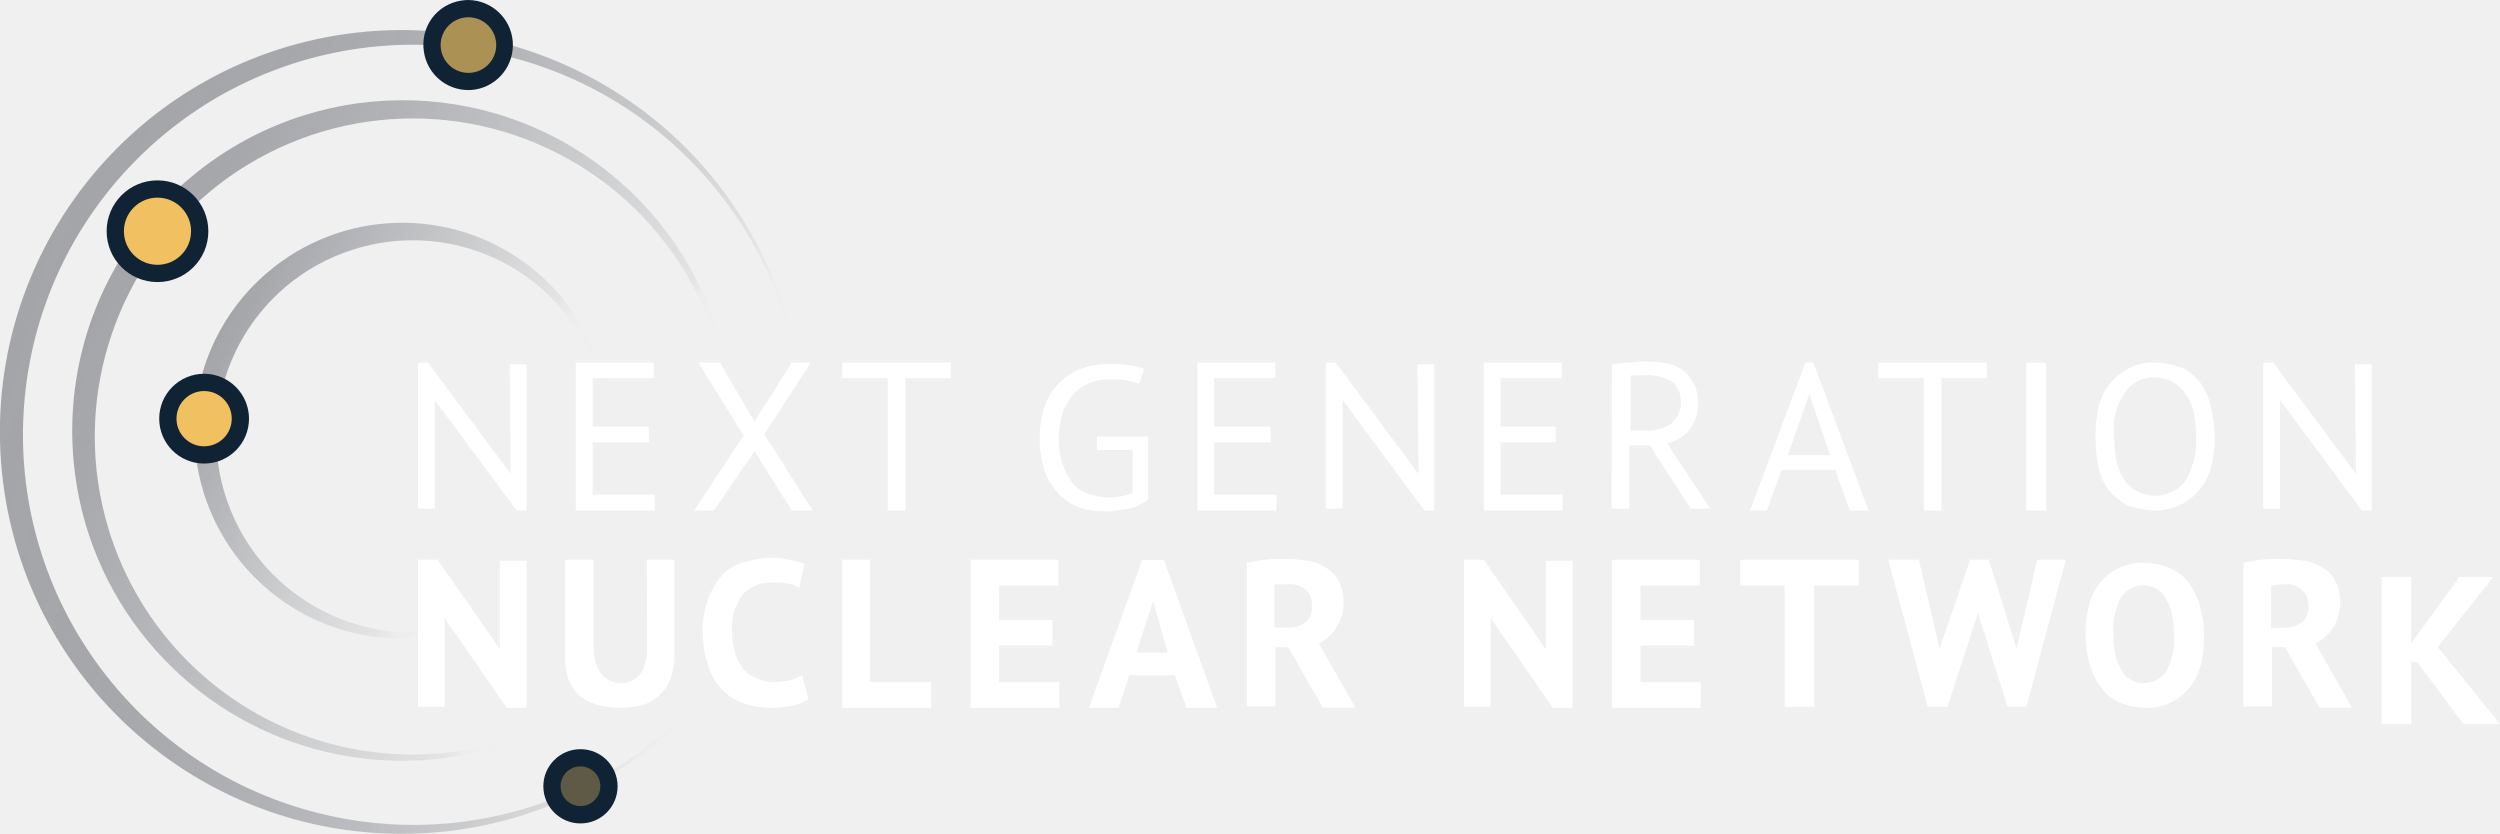
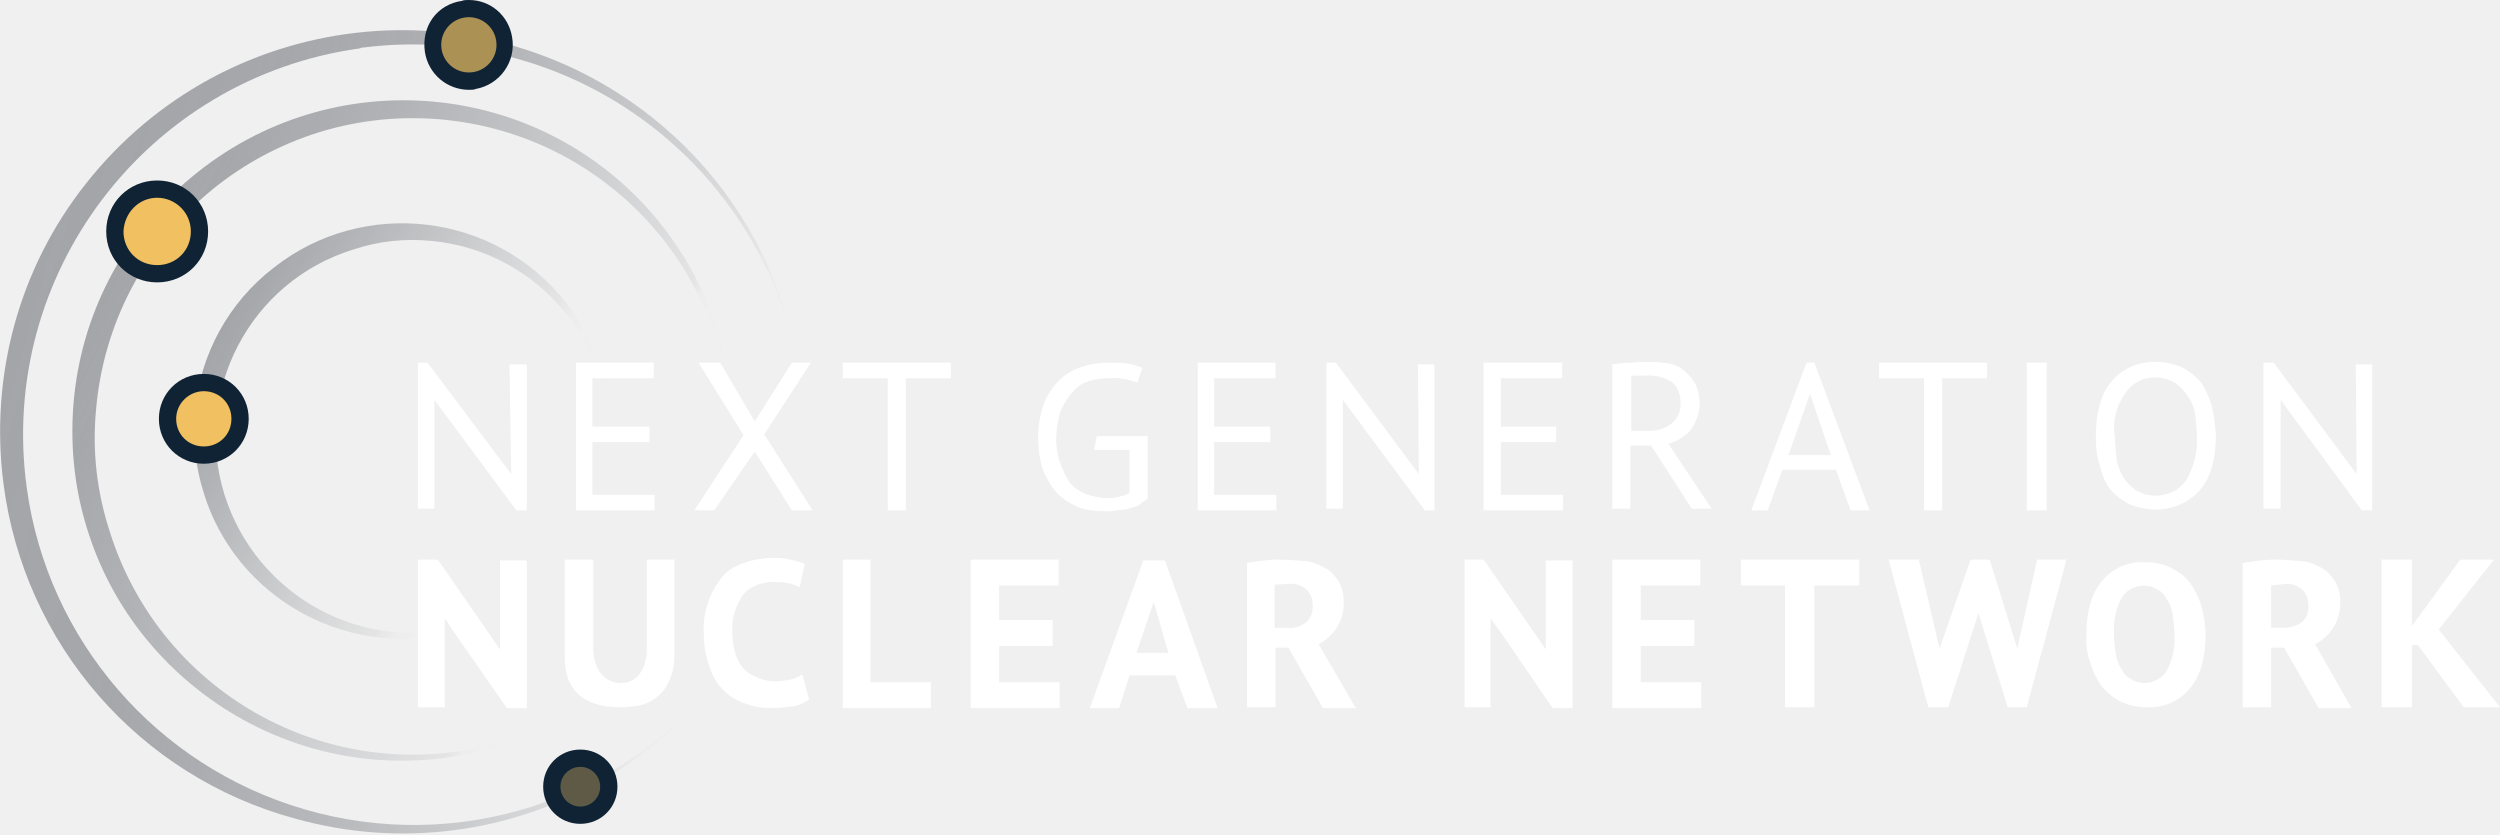
- <svg xmlns="http://www.w3.org/2000/svg" viewBox="0 0 289.55 96.56">
-   <defs>
-     <linearGradient id="linear-gradient" x1="23.92" y1="35.19" x2="67.35" y2="58.97" gradientUnits="userSpaceOnUse">
-       <stop offset="0" stop-color="#a3a5a9" />
-       <stop offset=".22" stop-color="#a3a5a9" stop-opacity=".73" />
-       <stop offset=".66" stop-color="#a3a5a9" stop-opacity=".16" />
-       <stop offset=".67" stop-color="#a3a5a9" stop-opacity=".12" />
-       <stop offset=".7" stop-color="#a3a5a9" stop-opacity=".05" />
-       <stop offset=".74" stop-color="#a3a5a9" stop-opacity=".01" />
-       <stop offset=".87" stop-color="#a3a5a9" stop-opacity="0" />
-     </linearGradient>
-     <linearGradient id="linear-gradient-2" x1="11.09" y1="29.18" x2="80.19" y2="64.98" gradientUnits="userSpaceOnUse">
-       <stop offset="0" stop-color="#a3a5a9" />
-       <stop offset=".1" stop-color="#a3a5a9" stop-opacity=".95" />
-       <stop offset=".26" stop-color="#a3a5a9" stop-opacity=".82" />
-       <stop offset=".45" stop-color="#a3a5a9" stop-opacity=".6" />
-       <stop offset=".68" stop-color="#a3a5a9" stop-opacity=".3" />
-       <stop offset=".77" stop-color="#a3a5a9" stop-opacity=".16" />
-       <stop offset=".78" stop-color="#a3a5a9" stop-opacity=".12" />
-       <stop offset=".79" stop-color="#a3a5a9" stop-opacity=".05" />
-       <stop offset=".81" stop-color="#a3a5a9" stop-opacity=".01" />
-       <stop offset=".87" stop-color="#a3a5a9" stop-opacity="0" />
-     </linearGradient>
-     <linearGradient id="linear-gradient-3" x1=".12" y1="34.47" x2="91.15" y2="59.69" gradientUnits="userSpaceOnUse">
-       <stop offset="0" stop-color="#a3a5a9" />
-       <stop offset=".19" stop-color="#a3a5a9" stop-opacity=".98" />
-       <stop offset=".33" stop-color="#a3a5a9" stop-opacity=".92" />
-       <stop offset=".45" stop-color="#a3a5a9" stop-opacity=".83" />
-       <stop offset=".57" stop-color="#a3a5a9" stop-opacity=".69" />
-       <stop offset=".68" stop-color="#a3a5a9" stop-opacity=".52" />
-       <stop offset=".79" stop-color="#a3a5a9" stop-opacity=".3" />
-       <stop offset=".85" stop-color="#a3a5a9" stop-opacity=".16" />
-       <stop offset=".86" stop-color="#a3a5a9" stop-opacity=".12" />
-       <stop offset=".88" stop-color="#a3a5a9" stop-opacity=".05" />
-       <stop offset=".91" stop-color="#a3a5a9" stop-opacity=".01" />
-       <stop offset="1" stop-color="#a3a5a9" stop-opacity="0" />
-     </linearGradient>
-   </defs>
+ <svg xmlns="http://www.w3.org/2000/svg" version="1.1" id="Layer_1" x="0px" y="0px" viewBox="0 0 289.5 96.6" style="enable-background:new 0 0 289.5 96.6;" xml:space="preserve">
+   <style type="text/css">
+ 	.st0{fill:url(#SVGID_1_);}
+ 	.st1{fill:#F0C061;}
+ 	.st2{fill:#0F2335;}
+ 	.st3{fill:none;}
+ 	.st4{fill:url(#SVGID_2_);}
+ 	.st5{fill:url(#SVGID_3_);}
+ 	.st6{opacity:0.35;fill:#F0C061;enable-background:new    ;}
+ 	.st7{fill:#102335;}
+ 	.st8{opacity:0.7;}
+ 	.st9{fill:#FFFFFF;}
+ </style>
  <g id="Inner-Ring">
    <g id="Inner-Orbit">
-       <path d="M66.15,58.32A24.07,24.07,0,0,1,22.06,54a24.39,24.39,0,0,1-1-9.56,24.09,24.09,0,0,1,9.08-16.59,24.07,24.07,0,0,1,36,30.49Zm0,0a23.48,23.48,0,0,0,2.68-8.71A22.68,22.68,0,0,0,39.41,25.77,22.7,22.7,0,0,0,52.14,69.34a22.94,22.94,0,0,0,8.11-4.08A23.48,23.48,0,0,0,66.15,58.32Z" transform="translate(1.55 3.12)" fill="url(#linear-gradient)" />
+       <linearGradient id="SVGID_1_" gradientUnits="userSpaceOnUse" x1="23.913" y1="62.8" x2="67.343" y2="39.02" gradientTransform="matrix(1 0 0 -1 1.55 101.12)">
+         <stop offset="0" style="stop-color:#A3A5A9" />
+         <stop offset="0.22" style="stop-color:#A3A5A9;stop-opacity:0.73" />
+         <stop offset="0.66" style="stop-color:#A3A5A9;stop-opacity:0.16" />
+         <stop offset="0.67" style="stop-color:#A3A5A9;stop-opacity:0.12" />
+         <stop offset="0.7" style="stop-color:#A3A5A9;stop-opacity:5.000000e-02" />
+         <stop offset="0.74" style="stop-color:#A3A5A9;stop-opacity:1.000000e-02" />
+         <stop offset="0.87" style="stop-color:#A3A5A9;stop-opacity:0" />
+       </linearGradient>
+       <path class="st0" d="M67.7,61.4c-6.4,11.7-21,16-32.7,9.6c-5.5-3-9.6-8-11.4-13.9c-1-3.1-1.3-6.3-1-9.6C23.2,41,26.5,35,31.7,31    c10.4-8.2,25.6-6.4,33.8,4C71.5,42.6,72.3,53,67.7,61.4L67.7,61.4z M67.7,61.4c1.5-2.7,2.4-5.7,2.7-8.7    c1.2-12.5-7.9-23.6-20.4-24.8c-3.1-0.3-6.1,0-9.1,1c-12,3.7-18.6,16.5-14.9,28.4C29.7,69,41.9,75.7,53.7,72.5    c2.9-0.8,5.7-2.2,8.1-4.1C64.2,66.5,66.2,64.1,67.7,61.4z" />
    </g>
    <g id="Inner-Oval">
      <g id="Oval">
-         <circle cx="23.64" cy="48.49" r="4.2" fill="#f0c061" />
-         <path d="M22.09,42.17a3.2,3.2,0,1,1-3.2,3.2,3.2,3.2,0,0,1,3.2-3.2m0-2a5.2,5.2,0,1,0,5.2,5.2,5.21,5.21,0,0,0-5.2-5.2Z" transform="translate(1.55 3.12)" fill="#0f2335" />
+         <circle class="st1" cx="23.6" cy="48.5" r="4.2" />
+         <path class="st2" d="M23.6,45.3c1.8,0,3.2,1.4,3.2,3.2s-1.4,3.2-3.2,3.2s-3.2-1.4-3.2-3.2S21.9,45.3,23.6,45.3     C23.6,45.3,23.6,45.3,23.6,45.3 M23.6,43.3c-2.9,0-5.2,2.3-5.2,5.2c0,2.9,2.3,5.2,5.2,5.2s5.2-2.3,5.2-5.2     C28.8,45.6,26.5,43.3,23.6,43.3z" />
      </g>
-       <circle id="Oval-guide" cx="45.64" cy="47.08" r="23.39" transform="translate(-14.94 71.17) rotate(-64.54)" fill="none" />
+       <ellipse id="Oval-guide" transform="matrix(0.4299 -0.9029 0.9029 0.4299 -18.4233 71.2256)" class="st3" cx="47.2" cy="50.2" rx="23.4" ry="23.4" />
    </g>
  </g>
  <g id="Middle-Ring">
    <g id="Middle-Orbit">
-       <path d="M79,64.35A38.25,38.25,0,0,1,8.74,58.8a38.59,38.59,0,0,1-1.81-15A38.22,38.22,0,0,1,20.6,17.37,38.22,38.22,0,0,1,79,64.35Zm0,0a37.7,37.7,0,0,0,4-14.07,36.84,36.84,0,1,0-72,7.8,36.81,36.81,0,0,0,58.8,17.67A37.7,37.7,0,0,0,79,64.35Z" transform="translate(1.55 3.12)" fill="url(#linear-gradient-2)" />
+       <linearGradient id="SVGID_2_" gradientUnits="userSpaceOnUse" x1="11.114" y1="68.852" x2="80.214" y2="33.052" gradientTransform="matrix(1 0 0 -1 1.55 101.12)">
+         <stop offset="0" style="stop-color:#A3A5A9" />
+         <stop offset="0.1" style="stop-color:#A3A5A9;stop-opacity:0.95" />
+         <stop offset="0.26" style="stop-color:#A3A5A9;stop-opacity:0.82" />
+         <stop offset="0.45" style="stop-color:#A3A5A9;stop-opacity:0.6" />
+         <stop offset="0.68" style="stop-color:#A3A5A9;stop-opacity:0.3" />
+         <stop offset="0.77" style="stop-color:#A3A5A9;stop-opacity:0.16" />
+         <stop offset="0.78" style="stop-color:#A3A5A9;stop-opacity:0.12" />
+         <stop offset="0.79" style="stop-color:#A3A5A9;stop-opacity:5.000000e-02" />
+         <stop offset="0.81" style="stop-color:#A3A5A9;stop-opacity:1.000000e-02" />
+         <stop offset="0.87" style="stop-color:#A3A5A9;stop-opacity:0" />
+       </linearGradient>
+       <path class="st4" d="M80.6,67.5C70.8,86.2,47.7,93.5,29,83.8c-8.8-4.6-15.6-12.4-18.7-21.9c-1.6-4.8-2.2-9.9-1.8-15    c0.8-10.3,5.7-19.8,13.7-26.4C38.4,7,62.5,9.1,76,25.3C85.9,37.2,87.7,53.8,80.6,67.5z M80.6,67.5c2.2-4.4,3.6-9.2,4-14.1    c1.6-20.3-13.6-38-33.9-39.6s-38,13.6-39.6,33.9c-0.4,4.5,0.1,9.1,1.5,13.5c5.9,19.5,26.4,30.5,45.9,24.6c4.7-1.4,9.1-3.8,12.9-7    C75.1,75.7,78.3,71.8,80.6,67.5z" />
    </g>
    <g id="Middle-Ovals">
-       <circle id="Oval-guide-2" data-name="Oval-guide" cx="45.64" cy="47.08" r="37.53" transform="translate(-14.94 71.17) rotate(-64.54)" fill="none" />
-       <g id="Oval-2" data-name="Oval">
-         <circle cx="18.24" cy="26.78" r="4.89" fill="#f0c061" />
-         <path d="M16.69,19.77a3.89,3.89,0,1,1-3.89,3.89,3.89,3.89,0,0,1,3.89-3.89m0-2a5.89,5.89,0,1,0,5.89,5.89,5.89,5.89,0,0,0-5.89-5.89Z" transform="translate(1.55 3.12)" fill="#0f2335" />
+       <ellipse id="Oval-guide-2" transform="matrix(0.4299 -0.9029 0.9029 0.4299 -18.4233 71.2256)" class="st3" cx="47.2" cy="50.2" rx="37.5" ry="37.5" />
+       <g id="Oval-2">
+         <circle class="st1" cx="18.2" cy="26.8" r="4.9" />
+         <path class="st2" d="M18.2,22.9c2.1,0,3.9,1.7,3.9,3.9s-1.7,3.9-3.9,3.9s-3.9-1.7-3.9-3.9l0,0C14.4,24.6,16.1,22.9,18.2,22.9      M18.2,20.9c-3.3,0-5.9,2.6-5.9,5.9c0,3.3,2.6,5.9,5.9,5.9s5.9-2.6,5.9-5.9l0,0C24.1,23.5,21.5,20.9,18.2,20.9z" />
      </g>
    </g>
  </g>
  <g id="Outer-Ring">
    <g id="Outer-Orbit">
-       <path d="M89.82,59.32a46.53,46.53,0,0,1-91-6.48,46.53,46.53,0,0,1,9.64-34.8A46.54,46.54,0,0,1,89.82,59.32Zm0,0a46.06,46.06,0,0,0,1.27-17.84,45.17,45.17,0,0,0-50.94-39,45.17,45.17,0,0,0-6.57,88.1A45.11,45.11,0,0,0,81.73,75.27,46.06,46.06,0,0,0,89.82,59.32Z" transform="translate(1.55 3.12)" fill="url(#linear-gradient-3)" />
+       <linearGradient id="SVGID_3_" gradientUnits="userSpaceOnUse" x1="0.123" y1="63.522" x2="91.153" y2="38.302" gradientTransform="matrix(1 0 0 -1 1.55 101.12)">
+         <stop offset="0" style="stop-color:#A3A5A9" />
+         <stop offset="0.19" style="stop-color:#A3A5A9;stop-opacity:0.98" />
+         <stop offset="0.33" style="stop-color:#A3A5A9;stop-opacity:0.92" />
+         <stop offset="0.45" style="stop-color:#A3A5A9;stop-opacity:0.83" />
+         <stop offset="0.57" style="stop-color:#A3A5A9;stop-opacity:0.69" />
+         <stop offset="0.68" style="stop-color:#A3A5A9;stop-opacity:0.52" />
+         <stop offset="0.79" style="stop-color:#A3A5A9;stop-opacity:0.3" />
+         <stop offset="0.85" style="stop-color:#A3A5A9;stop-opacity:0.16" />
+         <stop offset="0.86" style="stop-color:#A3A5A9;stop-opacity:0.12" />
+         <stop offset="0.88" style="stop-color:#A3A5A9;stop-opacity:5.000000e-02" />
+         <stop offset="0.91" style="stop-color:#A3A5A9;stop-opacity:1.000000e-02" />
+         <stop offset="1" style="stop-color:#A3A5A9;stop-opacity:0" />
+       </linearGradient>
+       <path class="st5" d="M91.4,62.4c-6.8,24.8-32.5,39.3-57.2,32.4C16.1,89.9,2.8,74.6,0.4,56C-1.2,43.5,2.2,31,10,21.2    C26,1,55.2-2.4,75.4,13.5C90.1,25.1,96.4,44.4,91.4,62.4z M91.4,62.4c1.6-5.8,2-11.9,1.3-17.8C89.5,19.9,66.8,2.4,42.1,5.5    c-0.1,0-0.3,0-0.4,0.1C17,9-0.3,31.8,3.1,56.5c2.4,17.6,15,32.2,32.1,37.2c17.7,5.2,36.7-0.9,48.2-15.3    C87,73.7,89.7,68.2,91.4,62.4z" />
    </g>
    <g id="Outer-Ovals">
      <g id="Oval-small">
-         <circle id="Oval-guide-3" data-name="Oval-guide" cx="45.64" cy="47.08" r="45.85" transform="translate(-14.94 71.17) rotate(-64.54)" fill="none" />
+         <ellipse id="Oval-guide-3" transform="matrix(0.4299 -0.9029 0.9029 0.4299 -18.4233 71.2256)" class="st3" cx="47.2" cy="50.2" rx="45.8" ry="45.8" />
        <g id="Oval2">
-           <g id="Oval2-background" style="isolation:isolate">
-             <circle cx="67.23" cy="91.06" r="3.3" fill="#0f2335" />
-             <path d="M65.68,85.65a2.3,2.3,0,1,1-2.3,2.3,2.3,2.3,0,0,1,2.3-2.3m0-2a4.3,4.3,0,1,0,4.3,4.3,4.3,4.3,0,0,0-4.3-4.3Z" transform="translate(1.55 3.12)" fill="#0f2335" />
+           <g id="Oval2-background">
+             <circle class="st2" cx="67.2" cy="91.1" r="3.3" />
+             <path class="st2" d="M67.2,88.8c1.3,0,2.3,1,2.3,2.3c0,1.3-1,2.3-2.3,2.3s-2.3-1-2.3-2.3S66,88.8,67.2,88.8L67.2,88.8        M67.2,86.8c-2.4,0-4.3,1.9-4.3,4.3c0,2.4,1.9,4.3,4.3,4.3c2.4,0,4.3-1.9,4.3-4.3S69.6,86.8,67.2,86.8       C67.2,86.8,67.2,86.8,67.2,86.8z" />
          </g>
-           <circle id="Oval2-yellow" cx="67.23" cy="91.06" r="2.3" fill="#f0c061" opacity=".35" style="isolation:isolate" />
+           <circle id="Oval2-yellow" class="st6" cx="67.2" cy="91.1" r="2.3" />
        </g>
      </g>
      <g id="Oval-large">
-         <circle id="Oval-guide-4" data-name="Oval-guide" cx="45.64" cy="47.08" r="45.85" transform="translate(-14.94 71.17) rotate(-64.54)" fill="none" />
+         <ellipse id="Oval-guide-4" transform="matrix(0.4299 -0.9029 0.9029 0.4299 -18.4233 71.2256)" class="st3" cx="47.2" cy="50.2" rx="45.8" ry="45.8" />
        <g id="Oval1">
          <g id="Oval1-background">
-             <path d="M52.7,6.31A4.22,4.22,0,0,1,52-2.06a4.21,4.21,0,0,1,4.84,3.48,4.22,4.22,0,0,1-3.48,4.84A4.19,4.19,0,0,1,52.7,6.31Z" transform="translate(1.55 3.12)" fill="#0f2335" />
-             <path d="M52.71-1.12a3.22,3.22,0,0,1,.51,6.39,3.24,3.24,0,0,1-.52,0,3.22,3.22,0,0,1-.51-6.39,3.24,3.24,0,0,1,.52,0m0-2h0a5.26,5.26,0,0,0-.84.07A5.18,5.18,0,0,0,48.47-1a5.18,5.18,0,0,0-.92,3.88A5.19,5.19,0,0,0,52.7,7.31a5.25,5.25,0,0,0,.84-.07,5.22,5.22,0,0,0-.83-10.36Z" transform="translate(1.55 3.12)" fill="#102335" />
+             <path class="st2" d="M54.2,9.4c-2.3,0-4.2-2-4.2-4.3c0-2,1.5-3.7,3.5-4.1c2.3-0.4,4.5,1.2,4.8,3.5c0,0,0,0,0,0       c0.4,2.3-1.2,4.5-3.5,4.8C54.7,9.4,54.5,9.4,54.2,9.4z" />
+             <path class="st7" d="M54.3,2c1.8,0,3.2,1.5,3.2,3.3c0,1.5-1.1,2.8-2.7,3.1c-0.2,0-0.3,0-0.5,0c-1.8,0-3.2-1.5-3.2-3.3       c0-1.5,1.1-2.8,2.7-3.1C53.9,2,54.1,2,54.3,2 M54.3,0L54.3,0c-0.3,0-0.6,0-0.8,0.1c-1.4,0.2-2.6,0.9-3.4,2       c-0.8,1.1-1.1,2.5-0.9,3.9c0.4,2.6,2.6,4.4,5.1,4.4c0.3,0,0.6,0,0.8-0.1c2.8-0.5,4.7-3.2,4.2-6C58.9,1.8,56.8,0,54.3,0z" />
          </g>
-           <g id="Oval1-yellow" opacity=".7">
-             <circle cx="52.7" cy="2.1" r="3.22" transform="translate(1.9 11.61) rotate(-9.24)" fill="#f0c061" />
+           <g id="Oval1-yellow" class="st8">
+             <ellipse transform="matrix(0.987 -0.1606 0.1606 0.987 -0.1343 8.7792)" class="st1" cx="54.3" cy="5.2" rx="3.2" ry="3.2" />
          </g>
        </g>
      </g>
    </g>
  </g>
  <g id="Logo-Text">
    <g id="Letters">
-       <polygon id="Shape" points="50.35 46.32 50.35 58.89 48.41 58.89 48.41 41.98 49.55 41.98 59.15 54.89 59.04 42.2 60.98 42.2 60.98 59.12 59.84 59.12 50.35 46.32" fill="#fff" />
-       <polygon id="Shape-2" data-name="Shape" points="66.69 41.98 75.72 41.98 75.72 43.8 68.64 43.8 68.64 49.41 75.15 49.41 75.15 51.23 68.64 51.23 68.64 57.29 75.84 57.29 75.84 59.12 66.69 59.12 66.69 41.98" fill="#fff" />
-       <polygon id="Shape-3" data-name="Shape" points="86.12 50.43 80.87 41.98 83.38 41.98 87.38 48.83 91.72 41.98 93.89 41.98 88.52 50.32 94.12 59.12 91.72 59.12 87.38 52.26 82.69 59.12 80.41 59.12 86.12 50.43" fill="#fff" />
-       <polygon id="Shape-4" data-name="Shape" points="110.12 43.8 104.87 43.8 104.87 59.12 102.81 59.12 102.81 43.8 97.55 43.8 97.55 41.98 110.12 41.98 110.12 43.8" fill="#fff" />
-       <path id="Shape-5" data-name="Shape" d="M125.49,47.43h5.94v7.31c-.34.23-.57.34-.91.57s-.8.34-1.26.46-.91.11-1.37.23a5.56,5.56,0,0,1-1.37.11,9.63,9.63,0,0,1-3.09-.46,6.81,6.81,0,0,1-2.4-1.6,9,9,0,0,1-1.6-2.63,12.33,12.33,0,0,1,.11-7.77A7.25,7.25,0,0,1,121.37,41a7,7,0,0,1,2.51-1.49,7.89,7.89,0,0,1,2.86-.46,18.52,18.52,0,0,1,2.51.11,9.52,9.52,0,0,1,1.71.46l-.57,1.71A9,9,0,0,0,127,40.8a6.47,6.47,0,0,0-2.06.34A4.85,4.85,0,0,0,123,42.29a8.08,8.08,0,0,0-1.37,2.06,10.5,10.5,0,0,0-.57,3.2,9.63,9.63,0,0,0,.46,3.09,7.9,7.9,0,0,0,1.14,2.17,4.06,4.06,0,0,0,1.83,1.26,8.9,8.9,0,0,0,2.4.46,7.36,7.36,0,0,0,2.74-.57V49h-4.11Z" transform="translate(1.55 3.12)" fill="#fff" />
-       <polygon id="Shape-6" data-name="Shape" points="138.69 41.98 147.72 41.98 147.72 43.8 140.64 43.8 140.64 49.41 147.15 49.41 147.15 51.23 140.64 51.23 140.64 57.29 147.84 57.29 147.84 59.12 138.69 59.12 138.69 41.98" fill="#fff" />
-       <polygon id="Shape-7" data-name="Shape" points="171.84 41.98 180.87 41.98 180.87 43.8 173.78 43.8 173.78 49.41 180.18 49.41 180.18 51.23 173.78 51.23 173.78 57.29 180.98 57.29 180.98 59.12 171.84 59.12 171.84 41.98" fill="#fff" />
-       <path id="Shape-8" data-name="Shape" d="M185.14,39.09a12.66,12.66,0,0,1,2.17-.23,14.57,14.57,0,0,1,2.17-.11,17.61,17.61,0,0,1,2.17.23,4,4,0,0,1,1.71.8,5.13,5.13,0,0,1,1.26,1.49,5.26,5.26,0,0,1-.57,5.49,5.11,5.11,0,0,1-2.51,1.49l5,7.54h-2.29l-4.69-7.31h-2.4v7.31h-2.06Zm3.77,1.26h-1.6v6.4h1.94a4.56,4.56,0,0,0,2.74-.8,3.16,3.16,0,0,0,1.14-2.63,3.12,3.12,0,0,0-.91-2.17A5.57,5.57,0,0,0,188.91,40.34Z" transform="translate(1.55 3.12)" fill="#fff" />
-       <path id="Shape-9" data-name="Shape" d="M211,51.31H204.8L203.09,56h-1.94l6.4-17.14h.91L214.86,56h-2.17Zm-5.49-1.71h4.91L208,42.51Z" transform="translate(1.55 3.12)" fill="#fff" />
-       <polygon id="Shape-10" data-name="Shape" points="230.12 43.8 224.87 43.8 224.87 59.12 222.81 59.12 222.81 43.8 217.55 43.8 217.55 41.98 230.12 41.98 230.12 43.8" fill="#fff" />
-       <polygon id="Shape-11" data-name="Shape" points="234.69 41.98 236.98 41.98 236.98 59.12 234.69 59.12 234.69 41.98" fill="#fff" />
-       <path id="Shape-12" data-name="Shape" d="M241.14,47.43c0-2.74.57-4.91,1.83-6.29a6.52,6.52,0,0,1,5-2.29,9.8,9.8,0,0,1,3.09.57,6.29,6.29,0,0,1,2.17,1.71,7.53,7.53,0,0,1,1.26,2.74,17.67,17.67,0,0,1,.46,3.54c0,2.74-.57,4.91-1.83,6.29A6.59,6.59,0,0,1,248,56a9.8,9.8,0,0,1-3.09-.57,8,8,0,0,1-2.17-1.71A7.53,7.53,0,0,1,241.49,51a18.61,18.61,0,0,1-.34-3.54Zm2.17,0a20.4,20.4,0,0,0,.23,2.63,7.08,7.08,0,0,0,.8,2.17,4.61,4.61,0,0,0,1.49,1.49,4.73,4.73,0,0,0,2.17.57,4.28,4.28,0,0,0,3.54-1.71,9,9,0,0,0,1.26-5.14,20.4,20.4,0,0,0-.23-2.63,5.2,5.2,0,0,0-.91-2.17,4.61,4.61,0,0,0-1.49-1.49,4.73,4.73,0,0,0-2.17-.57,4.07,4.07,0,0,0-3.43,1.71,7.49,7.49,0,0,0-1.26,5.14Z" transform="translate(1.55 3.12)" fill="#fff" />
-       <path id="Shape-13" data-name="Shape" d="M73.37,61.71h3.2V72.57a8.31,8.31,0,0,1-.46,2.86,5.16,5.16,0,0,1-1.26,1.94,4.19,4.19,0,0,1-1.94,1.14,8.91,8.91,0,0,1-2.51.34q-6.51,0-6.51-5.83V61.71H67.2V72.34c.23,3,2.06,3.66,3.2,3.66s2.74-.57,3-3.54Z" transform="translate(1.55 3.12)" fill="#fff" />
-       <path id="Shape-14" data-name="Shape" d="M92.11,77.83a4.69,4.69,0,0,1-1.94.8,17.05,17.05,0,0,1-2.4.23,9,9,0,0,1-3-.46,6.49,6.49,0,0,1-4.23-4.23,11.77,11.77,0,0,1-.69-4,10.07,10.07,0,0,1,.69-4.11,8.54,8.54,0,0,1,1.71-2.74,5.45,5.45,0,0,1,2.51-1.37,10.59,10.59,0,0,1,2.74-.46,8.17,8.17,0,0,1,2.4.23,9.52,9.52,0,0,1,1.71.46L91,64.91a6.44,6.44,0,0,0-1.37-.46,10.46,10.46,0,0,0-1.83-.11,4.4,4.4,0,0,0-3.31,1.37,6.56,6.56,0,0,0-1.26,4.34,8.7,8.7,0,0,0,.34,2.4,5.5,5.5,0,0,0,.91,1.83,3.21,3.21,0,0,0,1.6,1.14,4.48,4.48,0,0,0,2.06.46,8.88,8.88,0,0,0,1.83-.23,7,7,0,0,0,1.37-.57Z" transform="translate(1.55 3.12)" fill="#fff" />
-       <polygon id="Shape-15" data-name="Shape" points="107.84 81.98 97.55 81.98 97.55 64.83 100.75 64.83 100.75 79 107.84 79 107.84 81.98" fill="#fff" />
-       <polygon id="Shape-16" data-name="Shape" points="112.41 64.83 122.58 64.83 122.58 67.81 115.72 67.81 115.72 71.81 121.89 71.81 121.89 74.78 115.72 74.78 115.72 79 122.69 79 122.69 81.98 112.41 81.98 112.41 64.83" fill="#fff" />
-       <path id="Shape-17" data-name="Shape" d="M134.51,75.09h-5.26L128,78.86h-3.43l6.17-17.14h2.51l6.17,17.14h-3.54Zm-4.46-2.63h3.66L132,66.51Z" transform="translate(1.55 3.12)" fill="#fff" />
-       <path id="Shape-18" data-name="Shape" d="M142.86,62.06c.34-.11.8-.11,1.14-.23a20.53,20.53,0,0,1,2.51-.23,22.6,22.6,0,0,1,3.43.23,5.13,5.13,0,0,1,2.06.8,3.71,3.71,0,0,1,1.49,1.49,5.2,5.2,0,0,1,.57,2.29,5.29,5.29,0,0,1-2.86,5l4.23,7.43h-3.77l-4-7h-1.49v6.86h-3.31Zm3.2,2.51v5h1.37A3.45,3.45,0,0,0,149.6,69a2.27,2.27,0,0,0,.8-2.06,2.33,2.33,0,0,0-.69-1.71,2.6,2.6,0,0,0-1.83-.69Z" transform="translate(1.55 3.12)" fill="#fff" />
-       <polygon id="Shape-19" data-name="Shape" points="186.69 64.83 196.87 64.83 196.87 67.81 190.01 67.81 190.01 71.81 196.18 71.81 196.18 74.78 190.01 74.78 190.01 79 196.98 79 196.98 81.98 186.69 81.98 186.69 64.83" fill="#fff" />
-       <polygon id="Shape-20" data-name="Shape" points="215.27 67.81 210.12 67.81 210.12 81.86 206.69 81.86 206.69 67.81 201.55 67.81 201.55 64.83 215.27 64.83 215.27 67.81" fill="#fff" />
-       <polygon id="Shape-21" data-name="Shape" points="224.64 75.12 228.18 64.83 230.35 64.83 233.55 75.12 235.95 64.83 239.27 64.83 234.69 81.86 232.52 81.86 229.09 71 225.55 81.86 223.27 81.86 218.69 64.83 222.24 64.83 224.64 75.12" fill="#fff" />
-       <path id="Shape-22" data-name="Shape" d="M240,70.4c0-2.74.57-4.8,1.83-6.17a6.22,6.22,0,0,1,5-2.17,7.16,7.16,0,0,1,3.09.69A5,5,0,0,1,252,64.46a8,8,0,0,1,1.26,2.63,11.8,11.8,0,0,1,.46,3.43c0,2.74-.57,4.8-1.83,6.17a6.22,6.22,0,0,1-5,2.17,7.54,7.54,0,0,1-3.09-.69,5,5,0,0,1-2.06-1.71,8,8,0,0,1-1.26-2.63A11.8,11.8,0,0,1,240,70.4Zm3.2,0a14,14,0,0,0,.23,2.17,5,5,0,0,0,.69,1.83,2.5,2.5,0,0,0,1,1.14,2.62,2.62,0,0,0,1.6.46,3.2,3.2,0,0,0,2.63-1.37,8.18,8.18,0,0,0,.91-4.34,14,14,0,0,0-.23-2.17,5,5,0,0,0-.69-1.83,2.5,2.5,0,0,0-1-1.14,3.11,3.11,0,0,0-4.23.91,8.47,8.47,0,0,0-.91,4.34Z" transform="translate(1.55 3.12)" fill="#fff" />
-       <polygon id="Shape-23" data-name="Shape" points="279.95 76.66 279.27 76.66 279.27 83.86 275.84 83.86 275.84 66.83 279.27 66.83 279.27 74.49 284.87 66.83 288.75 66.83 282.35 74.95 289.55 83.86 285.32 83.86 279.95 76.66" fill="#fff" />
-       <polygon id="Shape-24" data-name="Shape" points="155.49 46.32 155.49 58.89 153.55 58.89 153.55 41.98 154.69 41.98 164.29 54.89 164.18 42.2 166.12 42.2 166.12 59.12 164.98 59.12 155.49 46.32" fill="#fff" />
-       <polygon id="Shape-25" data-name="Shape" points="264.07 46.32 264.07 58.89 262.12 58.89 262.12 41.98 263.27 41.98 272.87 54.89 272.75 42.2 274.69 42.2 274.69 59.12 273.55 59.12 264.07 46.32" fill="#fff" />
-       <polygon id="Shape-26" data-name="Shape" points="173.67 73.06 172.64 71.58 172.64 81.86 169.55 81.86 169.55 64.83 171.84 64.83 178.12 73.86 179.04 75.23 179.04 64.95 182.12 64.95 182.12 81.98 179.84 81.98 173.67 73.06" fill="#fff" />
-       <path id="Shape-27" data-name="Shape" d="M258.29,62.06c.34-.11.8-.11,1.14-.23a20.53,20.53,0,0,1,2.51-.23,22.6,22.6,0,0,1,3.43.23,5.13,5.13,0,0,1,2.06.8,3.71,3.71,0,0,1,1.49,1.49,5.2,5.2,0,0,1,.57,2.29,5.29,5.29,0,0,1-2.86,5l4.23,7.43h-3.77l-4-7H261.6v6.86h-3.31Zm3.2,2.63V69.6h1.37A3.45,3.45,0,0,0,265,69a2.27,2.27,0,0,0,.8-2.06,2.33,2.33,0,0,0-.69-1.71,2.6,2.6,0,0,0-1.83-.69A15.56,15.56,0,0,0,261.49,64.69Z" transform="translate(1.55 3.12)" fill="#fff" />
+       <polygon id="Shape" class="st9" points="50.3,46.3 50.3,58.9 48.4,58.9 48.4,42 49.5,42 59.2,54.9 59,42.2 61,42.2 61,59.1     59.8,59.1   " />
+       <polygon id="Shape-2" class="st9" points="66.7,42 75.7,42 75.7,43.8 68.6,43.8 68.6,49.4 75.2,49.4 75.2,51.2 68.6,51.2     68.6,57.3 75.8,57.3 75.8,59.1 66.7,59.1   " />
+       <polygon id="Shape-3" class="st9" points="86.1,50.4 80.9,42 83.4,42 87.4,48.8 91.7,42 93.9,42 88.5,50.3 94.1,59.1 91.7,59.1     87.4,52.3 82.7,59.1 80.4,59.1   " />
+       <polygon id="Shape-4" class="st9" points="110.1,43.8 104.9,43.8 104.9,59.1 102.8,59.1 102.8,43.8 97.6,43.8 97.6,42 110.1,42       " />
+       <path id="Shape-5" class="st9" d="M127,50.5h5.9v7.3c-0.3,0.2-0.6,0.3-0.9,0.6s-0.8,0.3-1.3,0.5s-0.9,0.1-1.4,0.2    c-0.5,0.1-0.9,0.1-1.4,0.1c-1,0-2.1-0.1-3.1-0.5c-0.9-0.4-1.7-0.9-2.4-1.6c-0.7-0.8-1.2-1.7-1.6-2.6c-0.8-2.5-0.8-5.3,0.1-7.8    c0.4-1,1-1.9,1.8-2.7c0.7-0.7,1.6-1.2,2.5-1.5c0.9-0.3,1.9-0.5,2.9-0.5c0.8,0,1.7,0,2.5,0.1c0.6,0.1,1.2,0.3,1.7,0.5l-0.6,1.7    c-1.1-0.4-2.2-0.6-3.4-0.5c-0.7,0-1.4,0.1-2.1,0.3c-0.7,0.2-1.4,0.6-1.9,1.2c-0.6,0.6-1,1.3-1.4,2.1c-0.4,1-0.5,2.1-0.6,3.2    c0,1,0.1,2.1,0.5,3.1c0.3,0.8,0.6,1.5,1.1,2.2c0.5,0.6,1.1,1,1.8,1.3c0.8,0.3,1.6,0.4,2.4,0.5c0.9,0,1.9-0.2,2.7-0.6v-5h-4.1    L127,50.5z" />
+       <polygon id="Shape-6" class="st9" points="138.7,42 147.7,42 147.7,43.8 140.6,43.8 140.6,49.4 147.1,49.4 147.1,51.2 140.6,51.2     140.6,57.3 147.8,57.3 147.8,59.1 138.7,59.1   " />
+       <polygon id="Shape-7" class="st9" points="171.8,42 180.9,42 180.9,43.8 173.8,43.8 173.8,49.4 180.2,49.4 180.2,51.2 173.8,51.2     173.8,57.3 181,57.3 181,59.1 171.8,59.1   " />
+       <path id="Shape-8" class="st9" d="M186.7,42.2c0.7-0.1,1.4-0.2,2.2-0.2c0.7-0.1,1.4-0.1,2.2-0.1c0.7,0,1.5,0.1,2.2,0.2    c0.6,0.1,1.2,0.4,1.7,0.8c0.5,0.4,0.9,0.9,1.3,1.5c0.9,1.8,0.6,3.9-0.6,5.5c-0.7,0.7-1.5,1.2-2.5,1.5l5,7.5h-2.3l-4.7-7.3h-2.4    v7.3h-2.1L186.7,42.2z M190.5,43.5h-1.6v6.4h1.9c1,0,1.9-0.2,2.7-0.8c0.8-0.6,1.2-1.6,1.1-2.6c0-0.8-0.3-1.6-0.9-2.2    C192.8,43.7,191.6,43.4,190.5,43.5L190.5,43.5z" />
+       <path id="Shape-9" class="st9" d="M212.6,54.4h-6.2l-1.7,4.7h-1.9l6.4-17.1h0.9l6.4,17.1h-2.2L212.6,54.4z M207.1,52.7h4.9    l-2.4-7.1L207.1,52.7z" />
+       <polygon id="Shape-10" class="st9" points="230.1,43.8 224.9,43.8 224.9,59.1 222.8,59.1 222.8,43.8 217.6,43.8 217.6,42     230.1,42   " />
+       <polygon id="Shape-11" class="st9" points="234.7,42 237,42 237,59.1 234.7,59.1   " />
+       <path id="Shape-12" class="st9" d="M242.7,50.5c0-2.7,0.6-4.9,1.8-6.3c1.2-1.5,3.1-2.3,5-2.3c1.1,0,2.1,0.2,3.1,0.6    c0.8,0.4,1.6,1,2.2,1.7c0.6,0.8,1,1.8,1.3,2.7c0.3,1.2,0.4,2.3,0.5,3.5c0,2.7-0.6,4.9-1.8,6.3c-1.3,1.5-3.2,2.3-5.1,2.3    c-1.1,0-2.1-0.2-3.1-0.6c-0.8-0.4-1.6-1-2.2-1.7c-0.6-0.8-1-1.7-1.2-2.7C242.8,53,242.7,51.8,242.7,50.5L242.7,50.5z M244.9,50.5    c0,0.9,0.1,1.8,0.2,2.6c0.1,0.8,0.4,1.5,0.8,2.2c0.4,0.6,0.9,1.1,1.5,1.5c0.7,0.4,1.4,0.6,2.2,0.6c1.4,0,2.7-0.6,3.5-1.7    c0.9-1.5,1.4-3.3,1.3-5.1c0-0.9-0.1-1.8-0.2-2.6c-0.1-0.8-0.4-1.5-0.9-2.2c-0.4-0.6-0.9-1.1-1.5-1.5c-0.7-0.4-1.4-0.6-2.2-0.6    c-1.4,0-2.6,0.6-3.4,1.7C245.1,46.9,244.6,48.7,244.9,50.5z" />
+       <path id="Shape-13" class="st9" d="M74.9,64.8h3.2v10.9c0,1-0.1,1.9-0.5,2.9c-0.3,0.7-0.7,1.4-1.3,1.9c-0.5,0.5-1.2,0.9-1.9,1.1    c-0.8,0.2-1.7,0.3-2.5,0.3c-4.3,0-6.5-1.9-6.5-5.8V64.8h3.3v10.6c0.2,3,2.1,3.7,3.2,3.7s2.7-0.6,3-3.5L74.9,64.8z" />
+       <path id="Shape-14" class="st9" d="M93.7,81c-0.6,0.4-1.2,0.7-1.9,0.8c-0.8,0.1-1.6,0.2-2.4,0.2c-1,0-2-0.1-3-0.5    c-2-0.6-3.6-2.2-4.2-4.2c-0.5-1.3-0.7-2.6-0.7-4c-0.1-1.4,0.2-2.8,0.7-4.1c0.4-1,1-1.9,1.7-2.7c0.7-0.7,1.6-1.1,2.5-1.4    c0.9-0.3,1.8-0.4,2.7-0.5c0.8,0,1.6,0,2.4,0.2c0.6,0.1,1.2,0.3,1.7,0.5L92.6,68c-0.4-0.2-0.9-0.4-1.4-0.5    c-0.6-0.1-1.2-0.1-1.8-0.1c-1.2,0-2.5,0.5-3.3,1.4c-0.9,1.3-1.4,2.8-1.3,4.3c0,0.8,0.1,1.6,0.3,2.4c0.2,0.7,0.5,1.3,0.9,1.8    c0.4,0.5,1,0.9,1.6,1.1c0.6,0.3,1.3,0.5,2.1,0.5c0.6,0,1.2-0.1,1.8-0.2c0.5-0.1,0.9-0.3,1.4-0.6L93.7,81z" />
+       <polygon id="Shape-15" class="st9" points="107.8,82 97.6,82 97.6,64.8 100.8,64.8 100.8,79 107.8,79   " />
+       <polygon id="Shape-16" class="st9" points="112.4,64.8 122.6,64.8 122.6,67.8 115.7,67.8 115.7,71.8 121.9,71.8 121.9,74.8     115.7,74.8 115.7,79 122.7,79 122.7,82 112.4,82   " />
+       <path id="Shape-17" class="st9" d="M136.1,78.2h-5.3l-1.2,3.8h-3.4l6.2-17.1h2.5L141,82h-3.5L136.1,78.2z M131.6,75.6h3.7    l-1.7-5.9L131.6,75.6z" />
+       <path id="Shape-18" class="st9" d="M144.4,65.2c0.3-0.1,0.8-0.1,1.1-0.2c0.8-0.1,1.7-0.2,2.5-0.2c1.1,0,2.3,0.1,3.4,0.2    c0.7,0.1,1.4,0.4,2.1,0.8c0.6,0.3,1.1,0.9,1.5,1.5c0.4,0.7,0.6,1.5,0.6,2.3c0.1,2.1-1,4-2.9,5L157,82h-3.8l-4-7h-1.5v6.9h-3.3    L144.4,65.2z M147.6,67.7v5h1.4c0.8,0.1,1.5-0.1,2.2-0.6c0.6-0.5,0.9-1.3,0.8-2.1c0-0.6-0.2-1.3-0.7-1.7c-0.5-0.5-1.2-0.7-1.8-0.7    L147.6,67.7z" />
+       <polygon id="Shape-19" class="st9" points="186.7,64.8 196.9,64.8 196.9,67.8 190,67.8 190,71.8 196.2,71.8 196.2,74.8 190,74.8     190,79 197,79 197,82 186.7,82   " />
+       <polygon id="Shape-20" class="st9" points="215.3,67.8 210.1,67.8 210.1,81.9 206.7,81.9 206.7,67.8 201.6,67.8 201.6,64.8     215.3,64.8   " />
+       <polygon id="Shape-21" class="st9" points="224.6,75.1 228.2,64.8 230.4,64.8 233.6,75.1 235.9,64.8 239.3,64.8 234.7,81.9     232.5,81.9 229.1,71 225.6,81.9 223.3,81.9 218.7,64.8 222.2,64.8   " />
+       <path id="Shape-22" class="st9" d="M241.6,73.5c0-2.7,0.6-4.8,1.8-6.2c1.2-1.5,3.1-2.3,5-2.2c1.1,0,2.1,0.2,3.1,0.7    c0.8,0.4,1.6,1,2.1,1.7c0.6,0.8,1,1.7,1.3,2.6c0.3,1.1,0.5,2.3,0.5,3.4c0,2.7-0.6,4.8-1.8,6.2c-1.2,1.5-3.1,2.3-5,2.2    c-1.1,0-2.1-0.2-3.1-0.7c-0.8-0.4-1.5-1-2.1-1.7c-0.6-0.8-1-1.7-1.3-2.6C241.7,75.8,241.5,74.7,241.6,73.5z M244.8,73.5    c0,0.7,0.1,1.5,0.2,2.2c0.1,0.6,0.3,1.3,0.7,1.8c0.2,0.5,0.6,0.9,1,1.1c0.5,0.3,1,0.5,1.6,0.5c1,0,2-0.5,2.6-1.4    c0.7-1.3,1-2.8,0.9-4.3c0-0.7-0.1-1.5-0.2-2.2c-0.1-0.6-0.3-1.3-0.7-1.8c-0.2-0.5-0.6-0.9-1-1.1c-1.4-0.9-3.3-0.5-4.2,0.9    C245,70.5,244.7,72,244.8,73.5L244.8,73.5z" />
+       <polygon id="Shape-23" class="st9" points="280,74.7 279.3,74.7 279.3,81.9 275.8,81.9 275.8,64.8 279.3,64.8 279.3,72.5     284.9,64.8 288.8,64.8 282.4,72.9 289.5,81.9 285.3,81.9   " />
+       <polygon id="Shape-24" class="st9" points="155.5,46.3 155.5,58.9 153.6,58.9 153.6,42 154.7,42 164.3,54.9 164.2,42.2     166.1,42.2 166.1,59.1 165,59.1   " />
+       <polygon id="Shape-25" class="st9" points="264.1,46.3 264.1,58.9 262.1,58.9 262.1,42 263.3,42 272.9,54.9 272.8,42.2     274.7,42.2 274.7,59.1 273.5,59.1   " />
+       <polygon id="Shape-26" class="st9" points="173.7,73.1 172.6,71.6 172.6,81.9 169.6,81.9 169.6,64.8 171.8,64.8 178.1,73.9     179,75.2 179,64.9 182.1,64.9 182.1,82 179.8,82   " />
+       <path id="Shape-27" class="st9" d="M259.8,65.2c0.3-0.1,0.8-0.1,1.1-0.2c0.8-0.1,1.7-0.2,2.5-0.2c1.1,0,2.3,0.1,3.4,0.2    c0.7,0.1,1.4,0.4,2.1,0.8c0.6,0.3,1.1,0.9,1.5,1.5c0.4,0.7,0.6,1.5,0.6,2.3c0.1,2.1-1,4-2.9,5l4.2,7.4h-3.8l-4-7h-1.5v6.9h-3.3    V65.2z M263,67.8v4.9h1.4c0.8,0,1.5-0.2,2.1-0.6c0.6-0.5,0.9-1.3,0.8-2.1c0-0.6-0.2-1.3-0.7-1.7c-0.5-0.5-1.2-0.7-1.8-0.7    C264.2,67.7,263.6,67.7,263,67.8L263,67.8z" />
    </g>
    <g id="LetterN">
-       <polygon id="Shape-28" data-name="Shape" points="52.52 73.06 51.49 71.58 51.49 81.86 48.41 81.86 48.41 64.83 50.69 64.83 56.98 73.86 57.89 75.23 57.89 64.95 60.98 64.95 60.98 81.98 58.69 81.98 52.52 73.06" fill="#fff" />
+       <polygon id="Shape-28" class="st9" points="52.5,73.1 51.5,71.6 51.5,81.9 48.4,81.9 48.4,64.8 50.7,64.8 57,73.9 57.9,75.2     57.9,64.9 61,64.9 61,82 58.7,82   " />
    </g>
  </g>
</svg>
